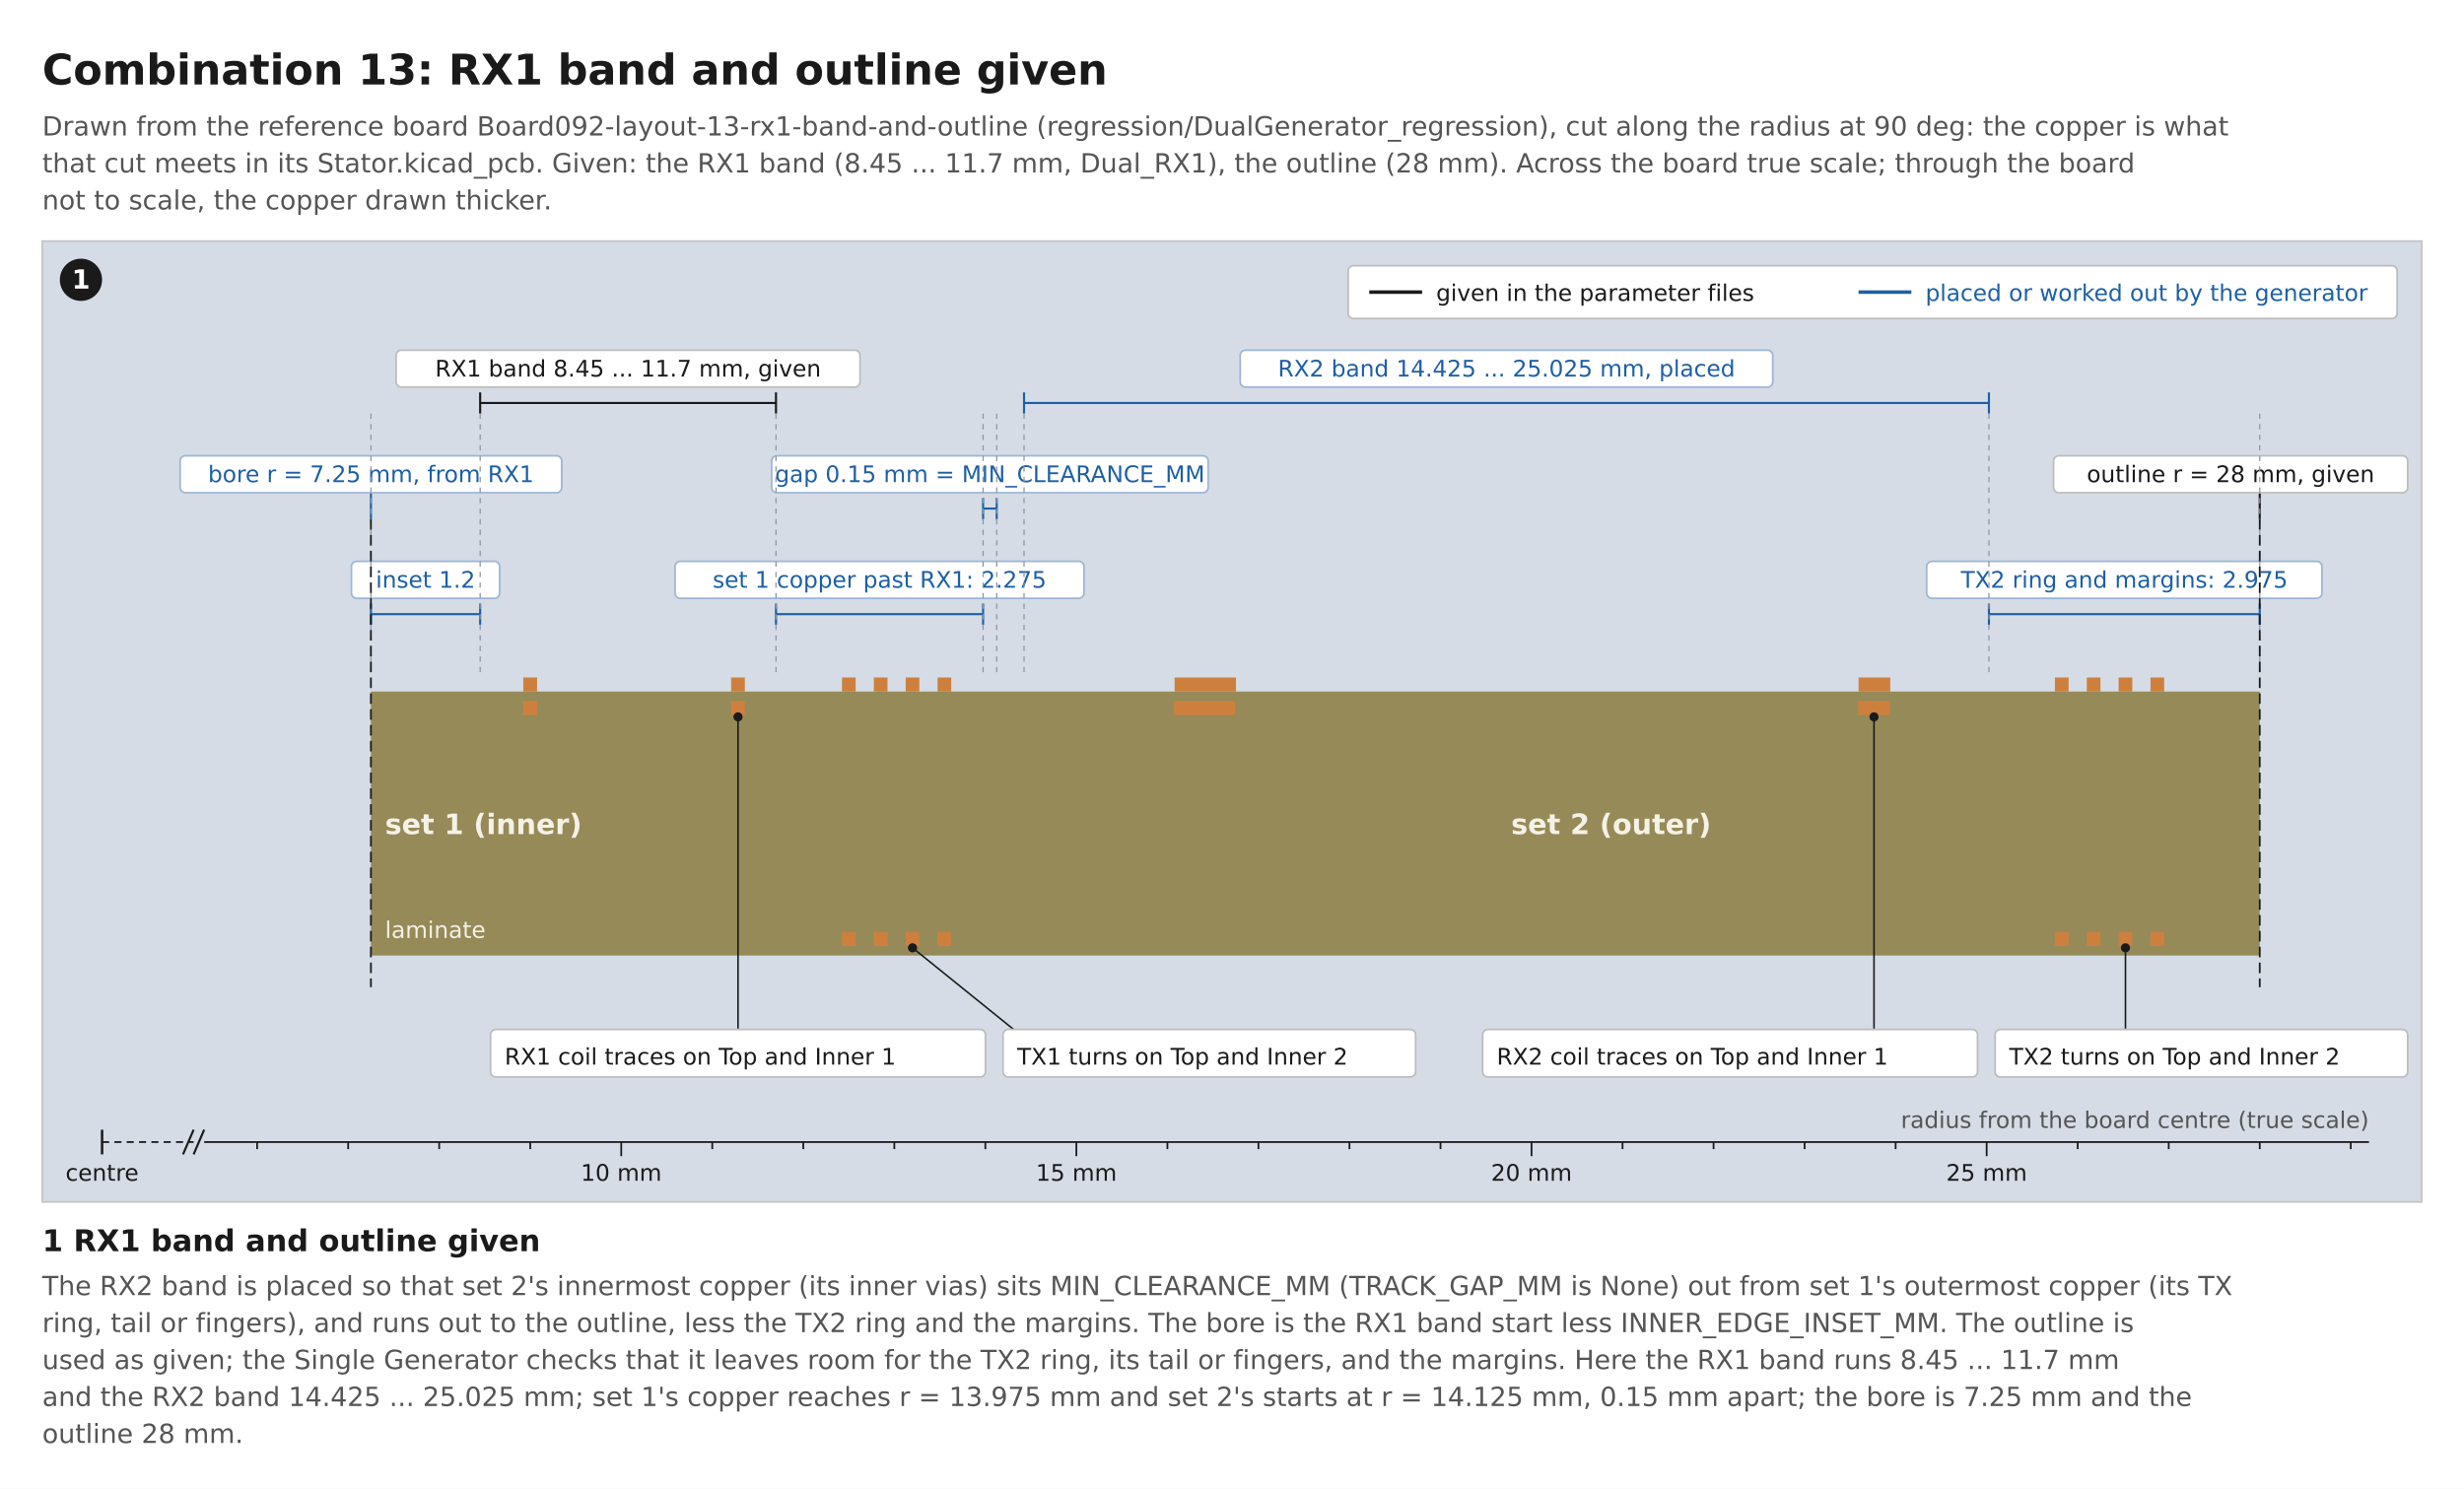
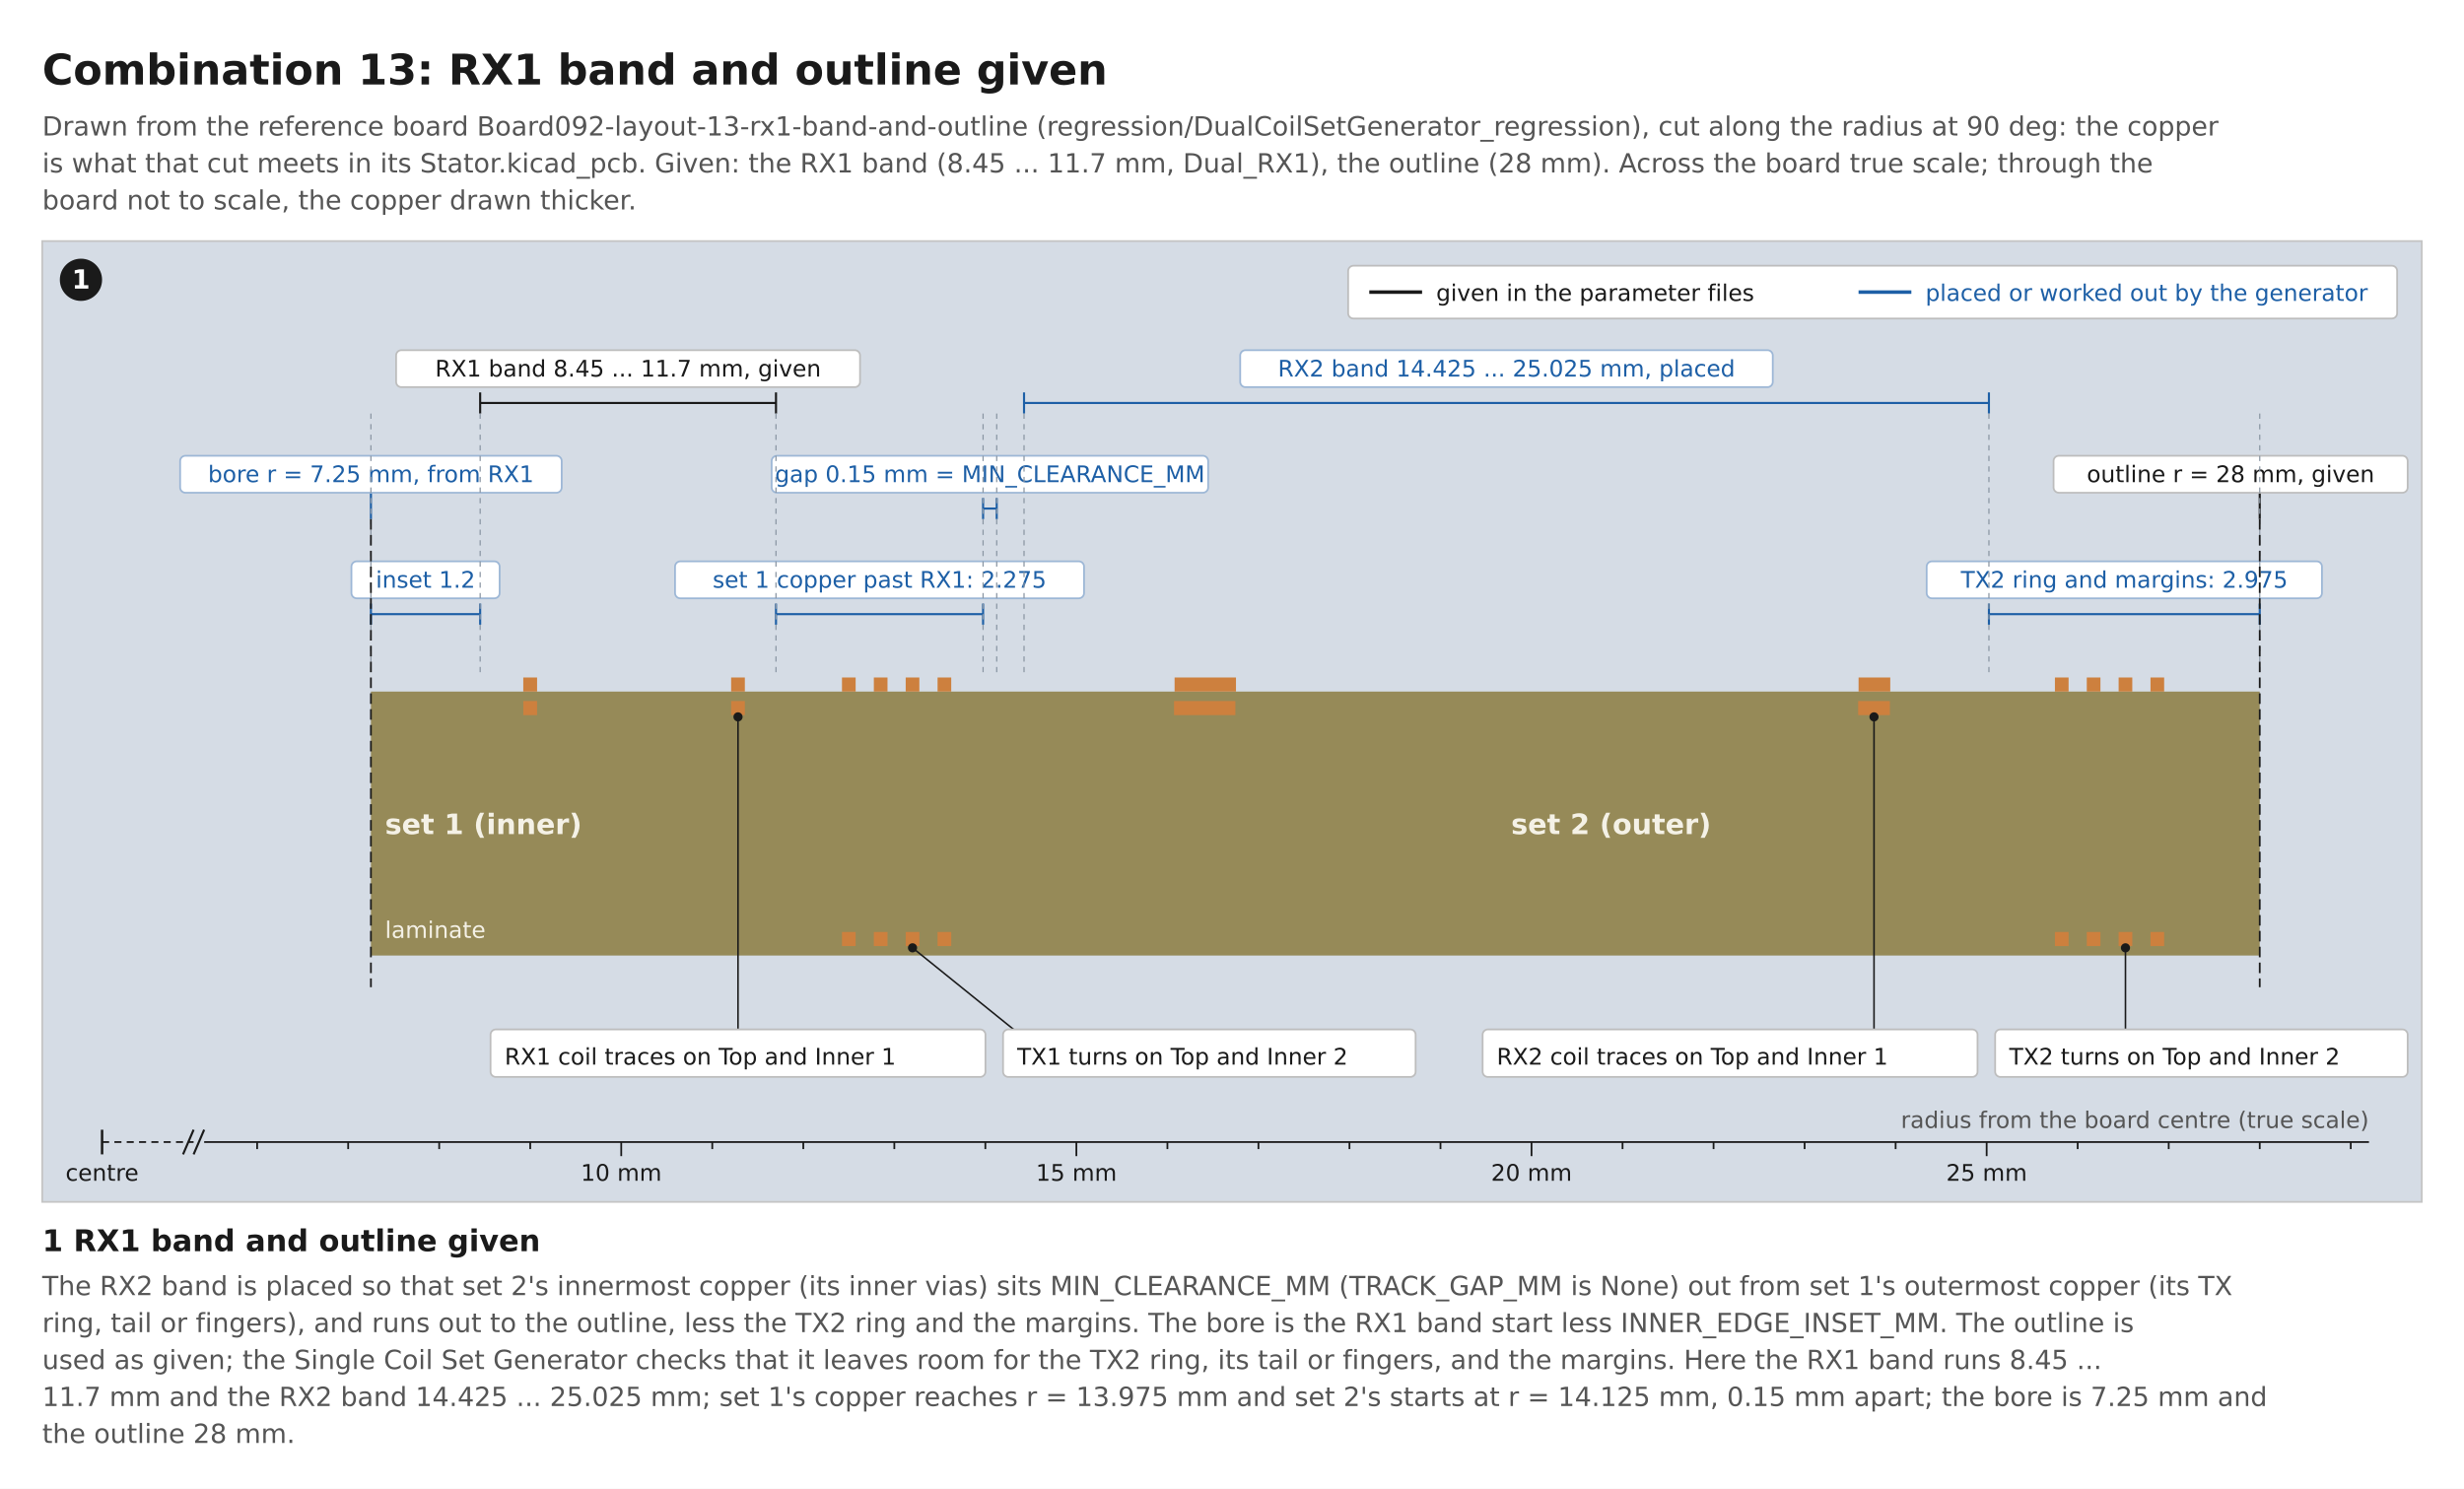
<svg xmlns="http://www.w3.org/2000/svg" width="1400" height="846" viewBox="0 0 1400 846" font-family="DejaVu Sans, Arial, Helvetica, sans-serif">
  <rect width="100%" height="100%" fill="#ffffff" />
  <rect x="24" y="137" width="1352" height="546" fill="#d5dce5" stroke="#c4c4c4" stroke-width="1" />
  <text x="24" y="48" font-size="24" font-weight="bold" fill="#1a1a1a">Combination 13: RX1 band and outline given</text>
-   <text x="24" y="77" font-size="15" fill="#555555">Drawn from the reference board Board092-layout-13-rx1-band-and-outline (regression/DualGenerator_regression), cut along the radius at 90 deg: the copper is what</text>
-   <text x="24" y="98" font-size="15" fill="#555555">that cut meets in its Stator.kicad_pcb. Given: the RX1 band (8.45 ... 11.7 mm, Dual_RX1), the outline (28 mm). Across the board true scale; through the board</text>
-   <text x="24" y="119" font-size="15" fill="#555555">not to scale, the copper drawn thicker.</text>
+   <text x="24" y="77" font-size="15" fill="#555555">Drawn from the reference board Board092-layout-13-rx1-band-and-outline (regression/DualCoilSetGenerator_regression), cut along the radius at 90 deg: the copper</text>
+   <text x="24" y="98" font-size="15" fill="#555555">is what that cut meets in its Stator.kicad_pcb. Given: the RX1 band (8.45 ... 11.7 mm, Dual_RX1), the outline (28 mm). Across the board true scale; through the</text>
+   <text x="24" y="119" font-size="15" fill="#555555">board not to scale, the copper drawn thicker.</text>
  <rect x="766" y="151" width="596" height="30" rx="3" fill="#ffffff" stroke="#bdbdbd" stroke-width="1" />
  <line x1="778" y1="166" x2="808" y2="166" stroke="#1a1a1a" stroke-width="2" />
  <text x="816" y="171" font-size="13" fill="#1a1a1a">given in the parameter files</text>
  <line x1="1056" y1="166" x2="1086" y2="166" stroke="#1d5fa6" stroke-width="2" />
  <text x="1094" y="171" font-size="13" fill="#1d5fa6">placed or worked out by the generator</text>
  <line x1="272.82" y1="229" x2="440.9" y2="229" stroke="#1a1a1a" stroke-width="1.2" />
  <line x1="272.82" y1="223" x2="272.82" y2="235" stroke="#1a1a1a" stroke-width="1.2" />
  <line x1="440.9" y1="223" x2="440.9" y2="235" stroke="#1a1a1a" stroke-width="1.2" />
  <rect x="225.06" y="199" width="263.6" height="21" rx="3" fill="#ffffff" stroke="#bdbdbd" stroke-width="1" />
  <text x="356.86" y="214" font-size="13" text-anchor="middle" fill="#1a1a1a">RX1 band 8.45 ... 11.7 mm, given</text>
  <line x1="581.84" y1="229" x2="1130.07" y2="229" stroke="#1d5fa6" stroke-width="1.2" />
  <line x1="581.84" y1="223" x2="581.84" y2="235" stroke="#1d5fa6" stroke-width="1.2" />
  <line x1="1130.07" y1="223" x2="1130.07" y2="235" stroke="#1d5fa6" stroke-width="1.2" />
  <rect x="704.66" y="199" width="302.6" height="21" rx="3" fill="#ffffff" stroke="#9db7d6" stroke-width="1" />
  <text x="855.96" y="214" font-size="13" text-anchor="middle" fill="#1d5fa6">RX2 band 14.425 ... 25.025 mm, placed</text>
  <line x1="210.75" y1="280" x2="210.75" y2="295" stroke="#1d5fa6" stroke-width="1.2" />
  <rect x="102.35" y="259" width="216.8" height="21" rx="3" fill="#ffffff" stroke="#9db7d6" stroke-width="1" />
  <text x="210.75" y="274" font-size="13" text-anchor="middle" fill="#1d5fa6">bore r = 7.25 mm, from RX1</text>
  <line x1="558.57" y1="289" x2="566.32" y2="289" stroke="#1d5fa6" stroke-width="1.2" />
  <line x1="558.57" y1="283" x2="558.57" y2="295" stroke="#1d5fa6" stroke-width="1.2" />
  <line x1="566.32" y1="283" x2="566.32" y2="295" stroke="#1d5fa6" stroke-width="1.2" />
  <rect x="438.45" y="259" width="248" height="21" rx="3" fill="#ffffff" stroke="#9db7d6" stroke-width="1" />
  <text x="562.45" y="274" font-size="13" text-anchor="middle" fill="#1d5fa6">gap 0.15 mm = MIN_CLEARANCE_MM</text>
  <line x1="1283.94" y1="280" x2="1283.94" y2="295" stroke="#1a1a1a" stroke-width="1.2" />
  <rect x="1166.8" y="259" width="201.2" height="21" rx="3" fill="#ffffff" stroke="#bdbdbd" stroke-width="1" />
  <text x="1267.4" y="274" font-size="13" text-anchor="middle" fill="#1a1a1a">outline r = 28 mm, given</text>
  <line x1="210.75" y1="349" x2="272.82" y2="349" stroke="#1d5fa6" stroke-width="1.2" />
  <line x1="210.75" y1="343" x2="210.75" y2="355" stroke="#1d5fa6" stroke-width="1.2" />
  <line x1="272.82" y1="343" x2="272.82" y2="355" stroke="#1d5fa6" stroke-width="1.2" />
  <rect x="199.68" y="319" width="84.2" height="21" rx="3" fill="#ffffff" stroke="#9db7d6" stroke-width="1" />
  <text x="241.78" y="334" font-size="13" text-anchor="middle" fill="#1d5fa6">inset 1.2</text>
  <line x1="440.9" y1="349" x2="558.57" y2="349" stroke="#1d5fa6" stroke-width="1.2" />
  <line x1="440.9" y1="343" x2="440.9" y2="355" stroke="#1d5fa6" stroke-width="1.2" />
  <line x1="558.57" y1="343" x2="558.57" y2="355" stroke="#1d5fa6" stroke-width="1.2" />
  <rect x="383.54" y="319" width="232.4" height="21" rx="3" fill="#ffffff" stroke="#9db7d6" stroke-width="1" />
  <text x="499.74" y="334" font-size="13" text-anchor="middle" fill="#1d5fa6">set 1 copper past RX1: 2.275</text>
  <line x1="1130.07" y1="349" x2="1283.94" y2="349" stroke="#1d5fa6" stroke-width="1.2" />
  <line x1="1130.07" y1="343" x2="1130.07" y2="355" stroke="#1d5fa6" stroke-width="1.2" />
  <line x1="1283.94" y1="343" x2="1283.94" y2="355" stroke="#1d5fa6" stroke-width="1.2" />
  <rect x="1094.7" y="319" width="224.6" height="21" rx="3" fill="#ffffff" stroke="#9db7d6" stroke-width="1" />
  <text x="1207" y="334" font-size="13" text-anchor="middle" fill="#1d5fa6">TX2 ring and margins: 2.975</text>
  <line x1="210.75" y1="235" x2="210.75" y2="383" stroke="#8a96a3" stroke-width="0.7" stroke-dasharray="3 3" />
  <line x1="272.82" y1="235" x2="272.82" y2="383" stroke="#8a96a3" stroke-width="0.7" stroke-dasharray="3 3" />
  <line x1="440.9" y1="235" x2="440.9" y2="383" stroke="#8a96a3" stroke-width="0.7" stroke-dasharray="3 3" />
  <line x1="558.57" y1="235" x2="558.57" y2="383" stroke="#8a96a3" stroke-width="0.7" stroke-dasharray="3 3" />
  <line x1="566.32" y1="235" x2="566.32" y2="383" stroke="#8a96a3" stroke-width="0.7" stroke-dasharray="3 3" />
  <line x1="581.84" y1="235" x2="581.84" y2="383" stroke="#8a96a3" stroke-width="0.7" stroke-dasharray="3 3" />
  <line x1="1130.07" y1="235" x2="1130.07" y2="383" stroke="#8a96a3" stroke-width="0.7" stroke-dasharray="3 3" />
  <line x1="1283.94" y1="235" x2="1283.94" y2="383" stroke="#8a96a3" stroke-width="0.7" stroke-dasharray="3 3" />
  <rect x="210.75" y="393" width="1073.18" height="150" fill="#968a58" stroke="none" stroke-width="1" />
  <rect x="297.32" y="385" width="7.84" height="8" fill="#cd803e" stroke="none" stroke-width="1" />
  <rect x="415.42" y="385" width="7.79" height="8" fill="#cd803e" stroke="none" stroke-width="1" />
  <rect x="478.4" y="385" width="7.76" height="8" fill="#cd803e" stroke="none" stroke-width="1" />
  <rect x="496.5" y="385" width="7.76" height="8" fill="#cd803e" stroke="none" stroke-width="1" />
  <rect x="514.6" y="385" width="7.76" height="8" fill="#cd803e" stroke="none" stroke-width="1" />
  <rect x="532.71" y="385" width="7.76" height="8" fill="#cd803e" stroke="none" stroke-width="1" />
  <rect x="667.38" y="385" width="34.88" height="8" fill="#cd803e" stroke="none" stroke-width="1" />
  <rect x="1056.01" y="385" width="18" height="8" fill="#cd803e" stroke="none" stroke-width="1" />
  <rect x="1167.57" y="385" width="7.76" height="8" fill="#cd803e" stroke="none" stroke-width="1" />
  <rect x="1185.67" y="385" width="7.76" height="8" fill="#cd803e" stroke="none" stroke-width="1" />
  <rect x="1203.77" y="385" width="7.76" height="8" fill="#cd803e" stroke="none" stroke-width="1" />
  <rect x="1221.87" y="385" width="7.76" height="8" fill="#cd803e" stroke="none" stroke-width="1" />
  <rect x="297.32" y="398.38" width="7.84" height="8" fill="#cd803e" stroke="none" stroke-width="1" />
  <rect x="415.42" y="398.38" width="7.79" height="8" fill="#cd803e" stroke="none" stroke-width="1" />
  <rect x="667.07" y="398.38" width="34.85" height="8" fill="#cd803e" stroke="none" stroke-width="1" />
  <rect x="1055.77" y="398.38" width="18.02" height="8" fill="#cd803e" stroke="none" stroke-width="1" />
  <rect x="478.4" y="529.62" width="7.76" height="8" fill="#cd803e" stroke="none" stroke-width="1" />
  <rect x="496.5" y="529.62" width="7.76" height="8" fill="#cd803e" stroke="none" stroke-width="1" />
  <rect x="514.6" y="529.62" width="7.76" height="8" fill="#cd803e" stroke="none" stroke-width="1" />
  <rect x="532.71" y="529.62" width="7.76" height="8" fill="#cd803e" stroke="none" stroke-width="1" />
  <rect x="1167.57" y="529.62" width="7.76" height="8" fill="#cd803e" stroke="none" stroke-width="1" />
  <rect x="1185.67" y="529.62" width="7.76" height="8" fill="#cd803e" stroke="none" stroke-width="1" />
  <rect x="1203.77" y="529.62" width="7.76" height="8" fill="#cd803e" stroke="none" stroke-width="1" />
  <rect x="1221.87" y="529.62" width="7.76" height="8" fill="#cd803e" stroke="none" stroke-width="1" />
  <text x="218.75" y="533" font-size="13" fill="#f4f1e6">laminate</text>
  <line x1="210.75" y1="295" x2="210.75" y2="561" stroke="#1a1a1a" stroke-width="1" stroke-dasharray="6 3" />
  <line x1="1283.94" y1="295" x2="1283.94" y2="561" stroke="#1a1a1a" stroke-width="1" stroke-dasharray="6 3" />
  <text x="218.75" y="474" font-size="16" font-weight="bold" fill="#f4f1e6">set 1 (inner)</text>
  <text x="858.57" y="474" font-size="16" font-weight="bold" fill="#f4f1e6">set 2 (outer)</text>
  <line x1="419.32" y1="585" x2="419.32" y2="407.38" stroke="#1a1a1a" stroke-width="0.9" />
  <circle cx="419.32" cy="407.38" r="2.6" fill="#1a1a1a" />
  <rect x="278.72" y="585" width="281.2" height="27" rx="3" fill="#ffffff" stroke="#bdbdbd" stroke-width="1" />
  <text x="286.72" y="605" font-size="13" fill="#1a1a1a">RX1 coil traces on Top and Inner 1</text>
  <line x1="575.92" y1="585" x2="518.48" y2="538.62" stroke="#1a1a1a" stroke-width="0.9" />
  <circle cx="518.48" cy="538.62" r="2.6" fill="#1a1a1a" />
  <rect x="569.92" y="585" width="234.4" height="27" rx="3" fill="#ffffff" stroke="#bdbdbd" stroke-width="1" />
  <text x="577.92" y="605" font-size="13" fill="#1a1a1a">TX1 turns on Top and Inner 2</text>
  <line x1="1064.78" y1="585" x2="1064.78" y2="407.38" stroke="#1a1a1a" stroke-width="0.9" />
  <circle cx="1064.78" cy="407.38" r="2.6" fill="#1a1a1a" />
  <rect x="842.4" y="585" width="281.2" height="27" rx="3" fill="#ffffff" stroke="#bdbdbd" stroke-width="1" />
  <text x="850.4" y="605" font-size="13" fill="#1a1a1a">RX2 coil traces on Top and Inner 1</text>
  <line x1="1207.65" y1="585" x2="1207.65" y2="538.62" stroke="#1a1a1a" stroke-width="0.9" />
  <circle cx="1207.65" cy="538.62" r="2.6" fill="#1a1a1a" />
  <rect x="1133.6" y="585" width="234.4" height="27" rx="3" fill="#ffffff" stroke="#bdbdbd" stroke-width="1" />
  <text x="1141.6" y="605" font-size="13" fill="#1a1a1a">TX2 turns on Top and Inner 2</text>
  <line x1="58" y1="649" x2="110" y2="649" stroke="#1a1a1a" stroke-width="1" stroke-dasharray="4 3" />
  <line x1="110" y1="642" x2="104" y2="656" stroke="#1a1a1a" stroke-width="1.2" />
  <line x1="116" y1="642" x2="110" y2="656" stroke="#1a1a1a" stroke-width="1.2" />
  <line x1="116" y1="649" x2="1346" y2="649" stroke="#1a1a1a" stroke-width="1" />
  <line x1="58" y1="642" x2="58" y2="656" stroke="#1a1a1a" stroke-width="1.4" />
  <text x="58" y="671" font-size="13" text-anchor="middle" fill="#1a1a1a">centre</text>
  <line x1="146.1" y1="649" x2="146.1" y2="653" stroke="#1a1a1a" stroke-width="1" />
  <line x1="197.82" y1="649" x2="197.82" y2="653" stroke="#1a1a1a" stroke-width="1" />
  <line x1="249.54" y1="649" x2="249.54" y2="653" stroke="#1a1a1a" stroke-width="1" />
  <line x1="301.26" y1="649" x2="301.26" y2="653" stroke="#1a1a1a" stroke-width="1" />
  <line x1="352.98" y1="649" x2="352.98" y2="657" stroke="#1a1a1a" stroke-width="1" />
  <text x="352.98" y="671" font-size="13" text-anchor="middle" fill="#1a1a1a">10 mm</text>
  <line x1="404.7" y1="649" x2="404.7" y2="653" stroke="#1a1a1a" stroke-width="1" />
  <line x1="456.42" y1="649" x2="456.42" y2="653" stroke="#1a1a1a" stroke-width="1" />
  <line x1="508.14" y1="649" x2="508.14" y2="653" stroke="#1a1a1a" stroke-width="1" />
  <line x1="559.86" y1="649" x2="559.86" y2="653" stroke="#1a1a1a" stroke-width="1" />
  <line x1="611.58" y1="649" x2="611.58" y2="657" stroke="#1a1a1a" stroke-width="1" />
  <text x="611.58" y="671" font-size="13" text-anchor="middle" fill="#1a1a1a">15 mm</text>
  <line x1="663.3" y1="649" x2="663.3" y2="653" stroke="#1a1a1a" stroke-width="1" />
  <line x1="715.02" y1="649" x2="715.02" y2="653" stroke="#1a1a1a" stroke-width="1" />
  <line x1="766.74" y1="649" x2="766.74" y2="653" stroke="#1a1a1a" stroke-width="1" />
  <line x1="818.46" y1="649" x2="818.46" y2="653" stroke="#1a1a1a" stroke-width="1" />
  <line x1="870.18" y1="649" x2="870.18" y2="657" stroke="#1a1a1a" stroke-width="1" />
  <text x="870.18" y="671" font-size="13" text-anchor="middle" fill="#1a1a1a">20 mm</text>
  <line x1="921.9" y1="649" x2="921.9" y2="653" stroke="#1a1a1a" stroke-width="1" />
  <line x1="973.62" y1="649" x2="973.62" y2="653" stroke="#1a1a1a" stroke-width="1" />
  <line x1="1025.34" y1="649" x2="1025.34" y2="653" stroke="#1a1a1a" stroke-width="1" />
  <line x1="1077.06" y1="649" x2="1077.06" y2="653" stroke="#1a1a1a" stroke-width="1" />
  <line x1="1128.78" y1="649" x2="1128.78" y2="657" stroke="#1a1a1a" stroke-width="1" />
  <text x="1128.78" y="671" font-size="13" text-anchor="middle" fill="#1a1a1a">25 mm</text>
  <line x1="1180.5" y1="649" x2="1180.5" y2="653" stroke="#1a1a1a" stroke-width="1" />
  <line x1="1232.22" y1="649" x2="1232.22" y2="653" stroke="#1a1a1a" stroke-width="1" />
  <line x1="1283.94" y1="649" x2="1283.94" y2="653" stroke="#1a1a1a" stroke-width="1" />
  <line x1="1335.66" y1="649" x2="1335.66" y2="653" stroke="#1a1a1a" stroke-width="1" />
  <text x="1346" y="641" font-size="13" text-anchor="end" fill="#555555">radius from the board centre (true scale)</text>
  <circle cx="46" cy="159" r="12" fill="#1a1a1a" />
  <text x="46" y="164" font-size="15" font-weight="bold" text-anchor="middle" fill="#ffffff">1</text>
  <text x="24" y="711" font-size="17" font-weight="bold" fill="#1a1a1a">1  RX1 band and outline given</text>
  <text x="24" y="736" font-size="15" fill="#555555">The RX2 band is placed so that set 2's innermost copper (its inner vias) sits MIN_CLEARANCE_MM (TRACK_GAP_MM is None) out from set 1's outermost copper (its TX</text>
  <text x="24" y="757" font-size="15" fill="#555555">ring, tail or fingers), and runs out to the outline, less the TX2 ring and the margins. The bore is the RX1 band start less INNER_EDGE_INSET_MM. The outline is</text>
-   <text x="24" y="778" font-size="15" fill="#555555">used as given; the Single Generator checks that it leaves room for the TX2 ring, its tail or fingers, and the margins. Here the RX1 band runs 8.45 ... 11.7 mm</text>
-   <text x="24" y="799" font-size="15" fill="#555555">and the RX2 band 14.425 ... 25.025 mm; set 1's copper reaches r = 13.975 mm and set 2's starts at r = 14.125 mm, 0.15 mm apart; the bore is 7.25 mm and the</text>
-   <text x="24" y="820" font-size="15" fill="#555555">outline 28 mm.</text>
+   <text x="24" y="778" font-size="15" fill="#555555">used as given; the Single Coil Set Generator checks that it leaves room for the TX2 ring, its tail or fingers, and the margins. Here the RX1 band runs 8.45 ...</text>
+   <text x="24" y="799" font-size="15" fill="#555555">11.7 mm and the RX2 band 14.425 ... 25.025 mm; set 1's copper reaches r = 13.975 mm and set 2's starts at r = 14.125 mm, 0.15 mm apart; the bore is 7.25 mm and</text>
+   <text x="24" y="820" font-size="15" fill="#555555">the outline 28 mm.</text>
</svg>
